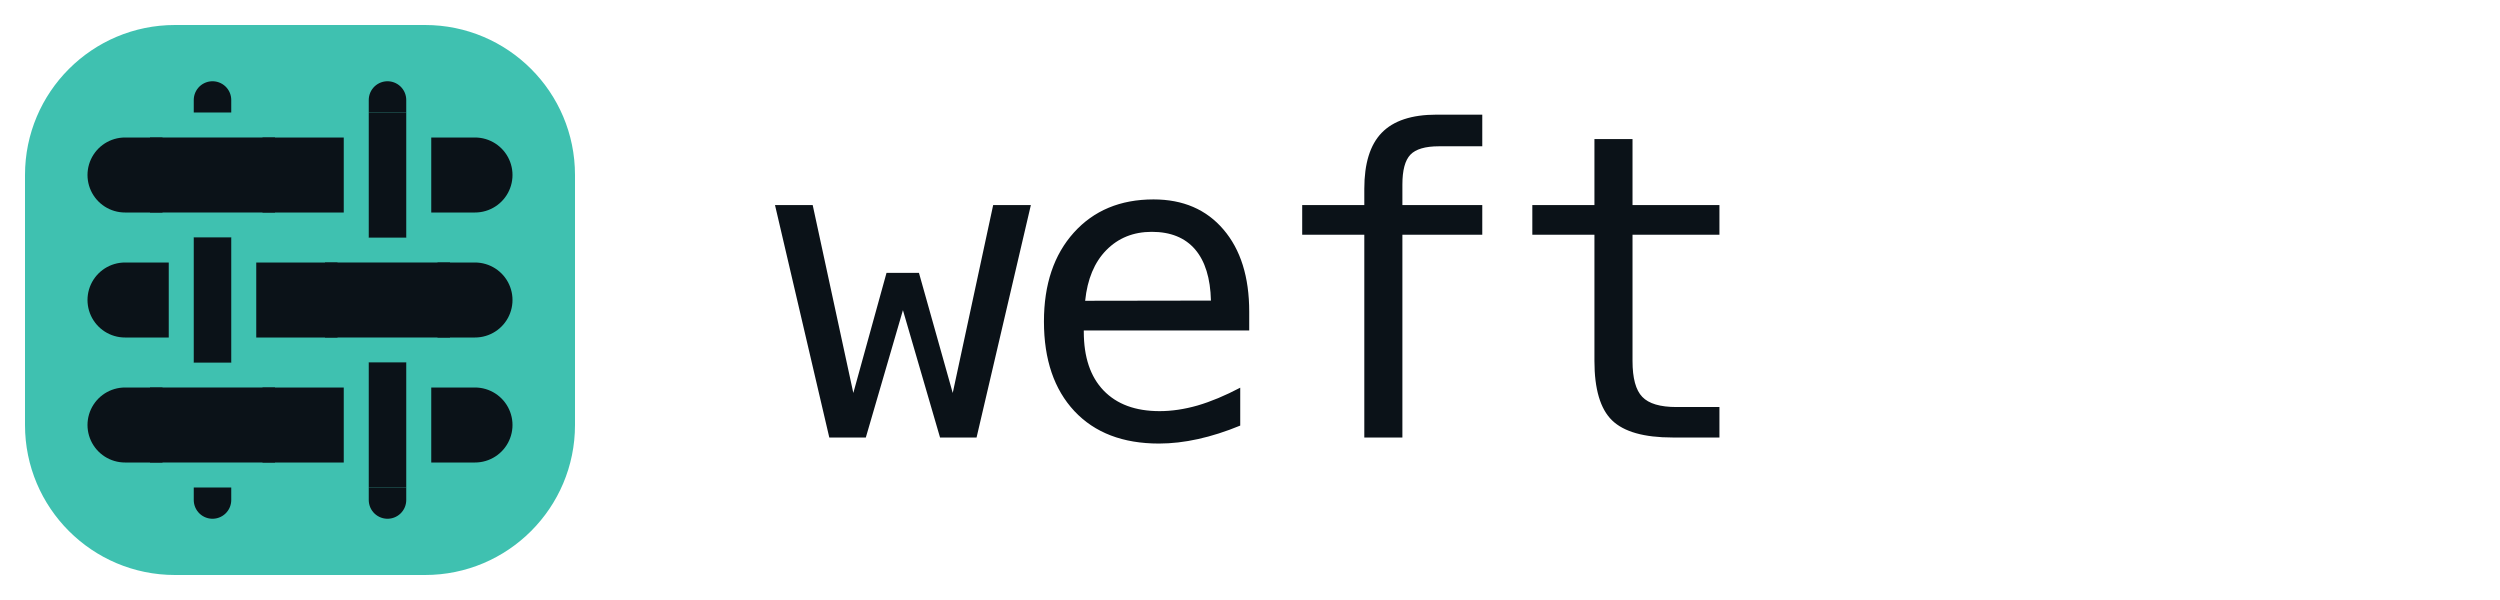
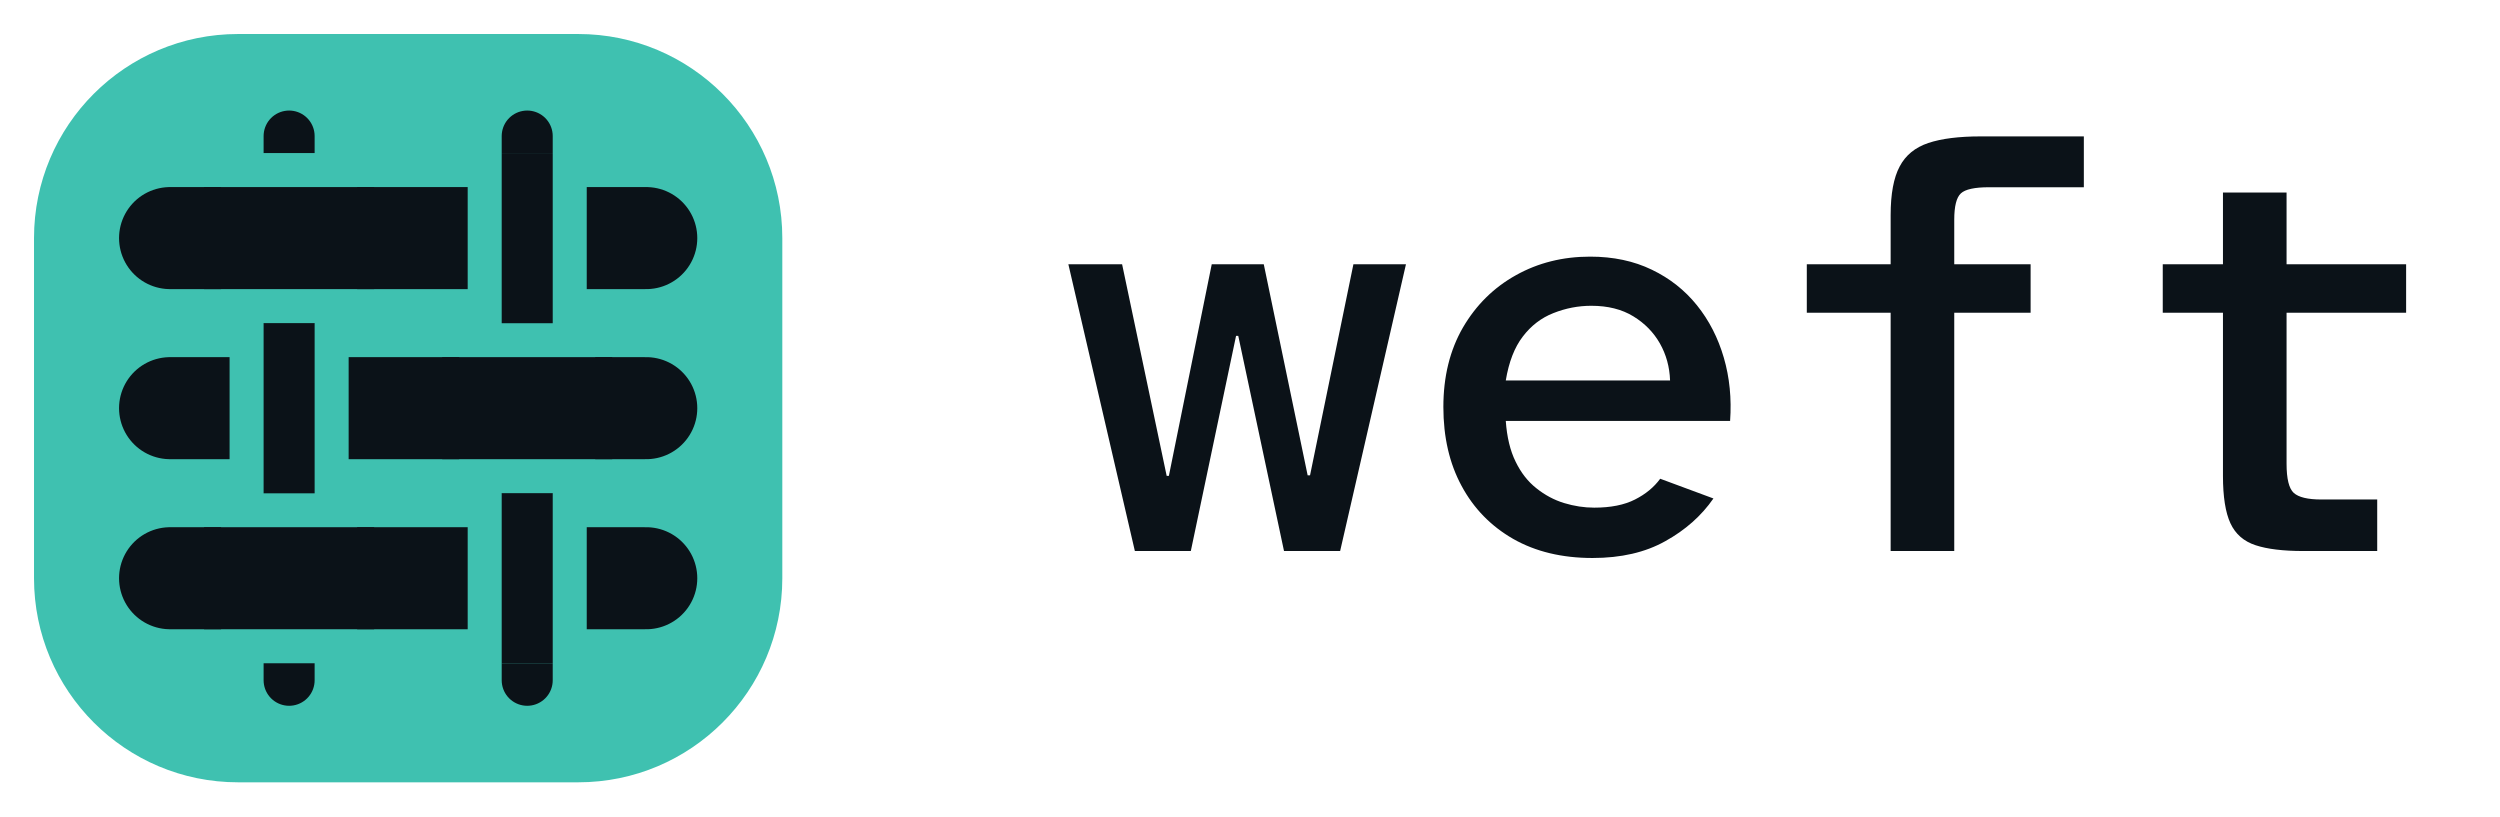
- <svg xmlns="http://www.w3.org/2000/svg" width="200" height="48" viewBox="0 0 200 48" role="img" aria-label="Weft">
+ <svg xmlns="http://www.w3.org/2000/svg" width="147" height="48" viewBox="0 0 147 48" role="img" aria-label="Weft">
  <rect x="2" y="2" width="44" height="44" rx="12" fill="#3FC1B0" />
  <g fill="none" stroke-linecap="round">
    <path d="M17 8V40M31 8V40" stroke="#0B1218" stroke-width="3" />
    <path d="M10 14H38M10 24H38M10 34H38" stroke="#0B1218" stroke-width="6" />
    <path d="M13 14H21M27 24H35M13 34H21" stroke="#3FC1B0" stroke-width="10" stroke-linecap="butt" />
    <path d="M12 14H22M26 24H36M12 34H22" stroke="#0B1218" stroke-width="6" stroke-linecap="butt" />
    <path d="M31 9V19M17 19V29M31 29V39" stroke="#3FC1B0" stroke-width="7" stroke-linecap="butt" />
    <path d="M31 9V19M17 19V29M31 29V39" stroke="#0B1218" stroke-width="3" stroke-linecap="butt" />
  </g>
-   <text x="62" y="35" fill="#0B1218" font-family="'IBM Plex Mono', ui-monospace, monospace" font-size="34" font-weight="500" letter-spacing="-1">weft</text>
+   <path transform="translate(0 32.4)" fill="#0B1218" d="M70.02 0L66.73 0L62.82-16.86L65.98-16.86L68.60-4.42L68.73-4.42L71.25-16.86L74.31-16.86L76.89-4.45L77.03-4.45L79.58-16.86L82.67-16.86L78.80 0L75.50 0L72.81-12.65L72.68-12.65L70.02 0ZM93.64 0.41L93.64 0.41Q90.95 0.41 88.98-0.71Q87.01-1.84 85.94-3.83Q84.87-5.81 84.87-8.47L84.87-8.47Q84.87-11.15 86.02-13.14Q87.18-15.13 89.14-16.22Q91.09-17.31 93.50-17.31L93.50-17.31Q95.54-17.31 97.13-16.54Q98.71-15.78 99.78-14.45Q100.85-13.12 101.36-11.37Q101.87-9.62 101.73-7.65L101.73-7.65L88.54-7.65Q88.64-6.22 89.12-5.25Q89.59-4.28 90.34-3.69Q91.09-3.09 91.97-2.82Q92.86-2.55 93.74-2.55L93.74-2.55Q95.20-2.55 96.14-3.03Q97.07-3.50 97.62-4.25L97.62-4.25L100.75-3.09Q99.69-1.56 97.92-0.58Q96.16 0.41 93.64 0.41ZM88.54-10.03L88.54-10.03L98.20-10.03Q98.16-11.22 97.60-12.21Q97.04-13.19 96.04-13.80Q95.03-14.42 93.57-14.42L93.57-14.42Q92.42-14.42 91.34-13.99Q90.27-13.57 89.54-12.61Q88.81-11.66 88.54-10.03ZM114.91 0L111.17 0L111.17-14.01L106.24-14.01L106.24-16.86L111.17-16.86L111.17-19.75Q111.17-21.62 111.70-22.61Q112.22-23.60 113.38-23.99Q114.54-24.38 116.47-24.38L116.47-24.38L122.53-24.38L122.53-21.39L116.95-21.39Q115.69-21.39 115.30-21.03Q114.91-20.67 114.91-19.48L114.91-19.48L114.91-16.86L119.40-16.86L119.40-14.01L114.91-14.01L114.91 0ZM139.78 0L135.43 0Q133.66 0 132.63-0.34Q131.59-0.68 131.15-1.63Q130.71-2.58 130.71-4.42L130.71-4.42L130.71-14.01L127.17-14.01L127.17-16.86L130.71-16.86L130.71-21.08L134.45-21.08L134.45-16.86L141.48-16.86L141.48-14.01L134.45-14.01L134.45-5.13Q134.45-3.81 134.87-3.42Q135.30-3.03 136.49-3.03L136.49-3.03L139.78-3.03L139.78 0Z" />
</svg>
